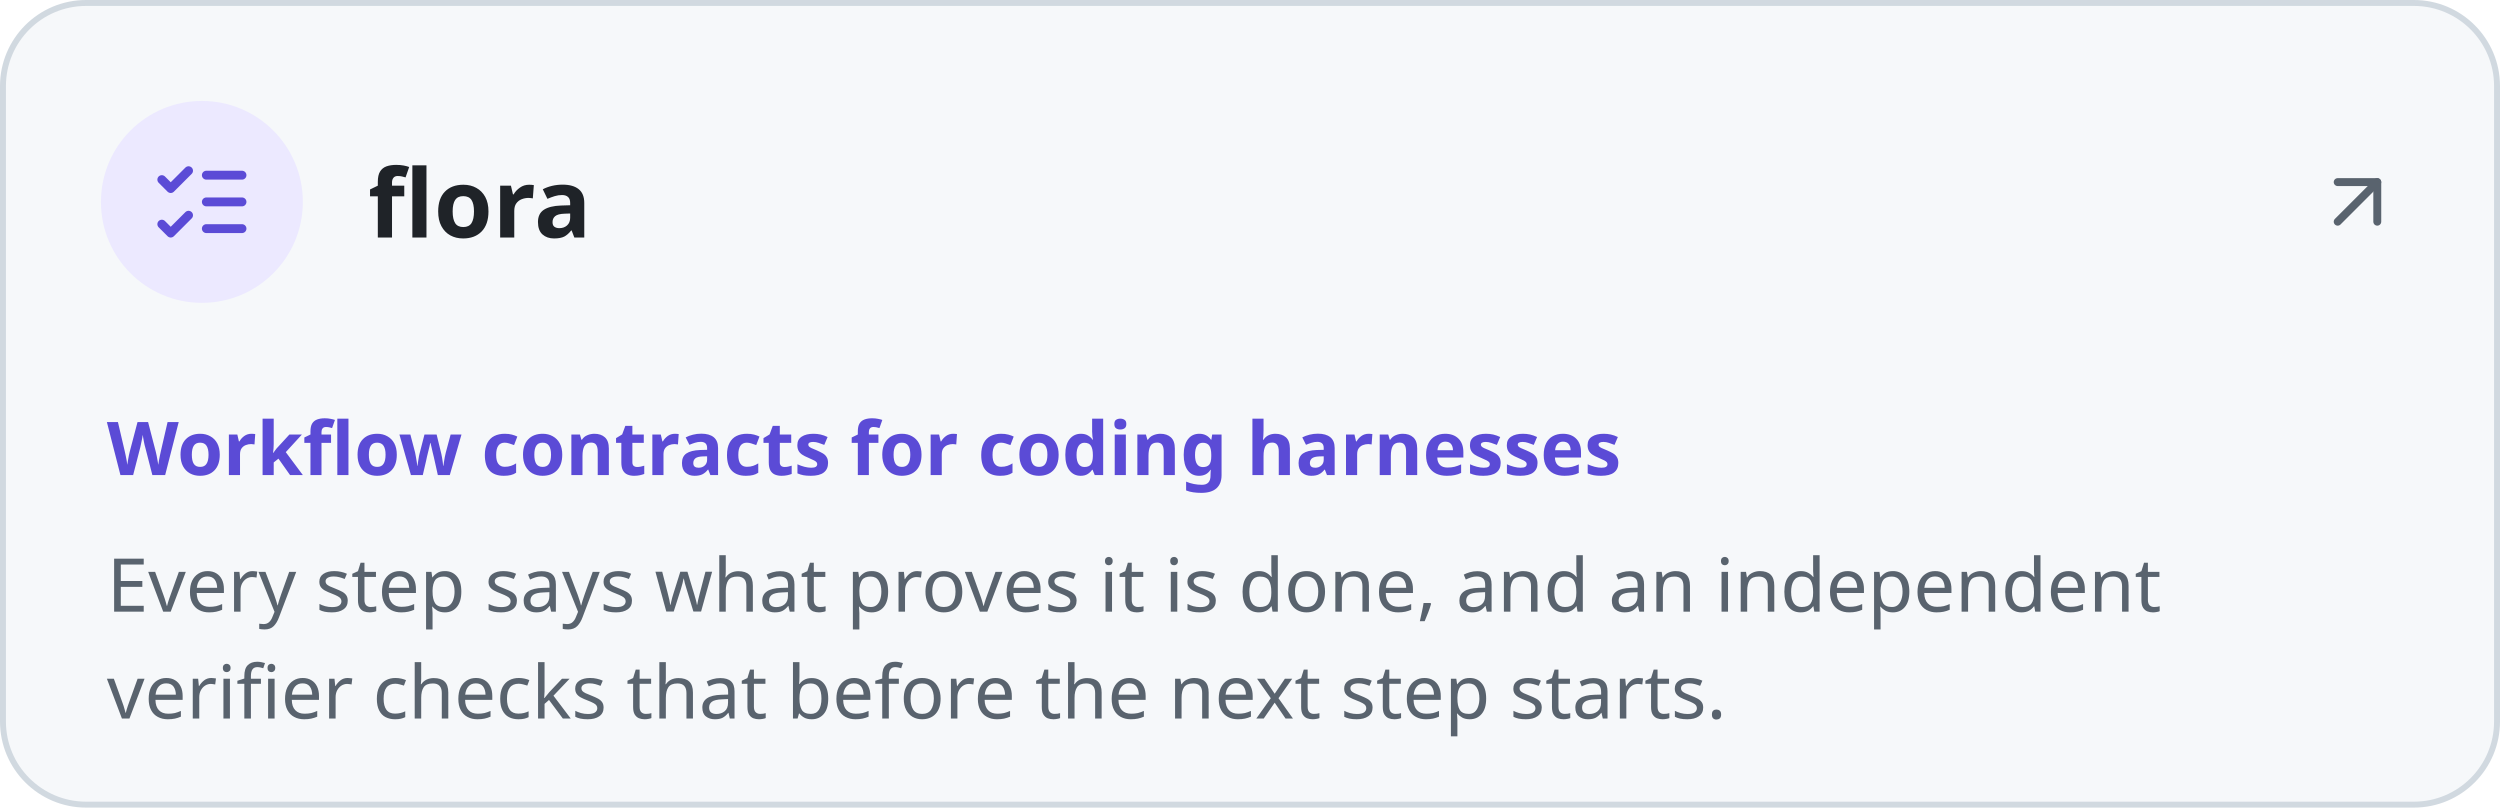
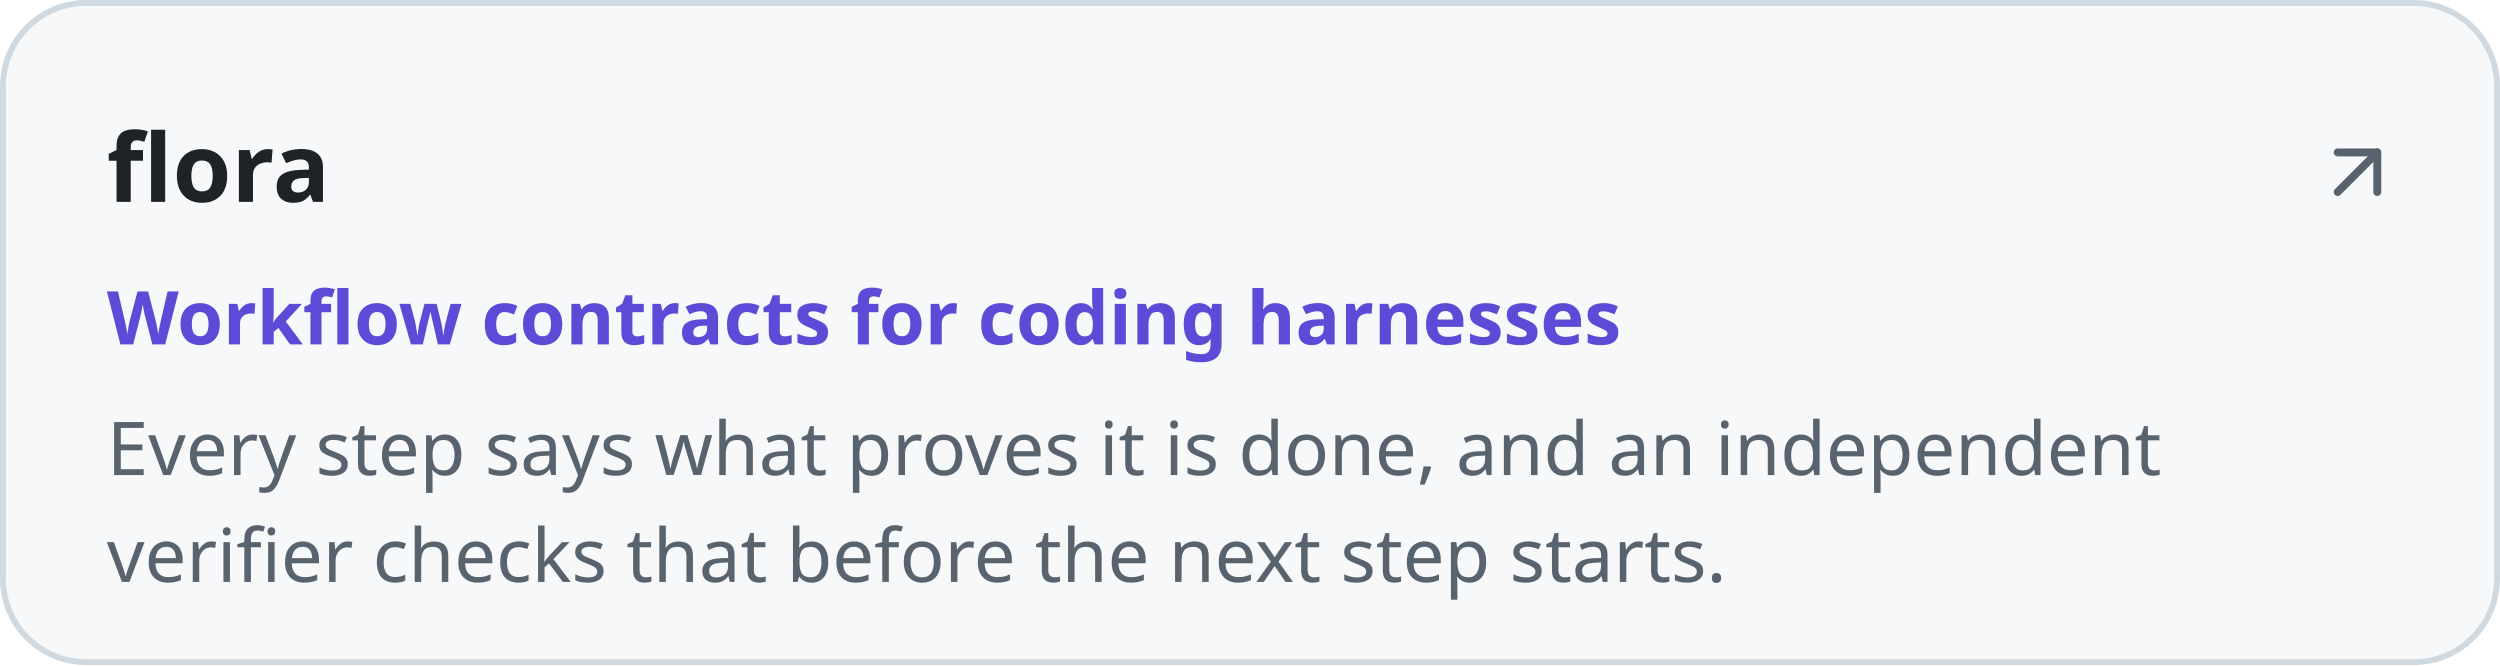
- <svg xmlns="http://www.w3.org/2000/svg" width="421" height="136" viewBox="0 0 421 136">
-   <rect x="0.5" y="0.5" width="420" height="135" rx="14" fill="#f6f8fa" stroke="#d1d9e0" />
-   <circle cx="34" cy="34" r="17" fill="#ece9ff" />
-   <g transform="translate(25.0 25.0) scale(0.75)" fill="none" stroke="#5b4bd6" stroke-width="2" stroke-linecap="round" stroke-linejoin="round">
-     <path d="m3 17 2 2 4-4" />
-     <path d="m3 7 2 2 4-4" />
-     <path d="M13 6h8" />
-     <path d="M13 12h8" />
-     <path d="M13 18h8" />
-   </g>
-   <text x="62" y="40" text-anchor="start" font-family="-apple-system, BlinkMacSystemFont, 'Segoe UI', 'Noto Sans', Helvetica, Arial, sans-serif" font-size="16" font-weight="600" fill="#1f2328">flora</text>
-   <g transform="translate(389 26.0) scale(0.6667)" fill="none" stroke="#59636e" stroke-width="2" stroke-linecap="round" stroke-linejoin="round">
+ <svg xmlns="http://www.w3.org/2000/svg" width="421" height="112" viewBox="0 0 421 112">
+   <rect x="0.5" y="0.5" width="420" height="111" rx="14" fill="#f6f8fa" stroke="#d1d9e0" />
+   <text x="18" y="34" text-anchor="start" font-family="-apple-system, BlinkMacSystemFont, 'Segoe UI', 'Noto Sans', Helvetica, Arial, sans-serif" font-size="16" font-weight="600" fill="#1f2328">flora</text>
+   <g transform="translate(389 21.0) scale(0.6667)" fill="none" stroke="#59636e" stroke-width="2" stroke-linecap="round" stroke-linejoin="round">
    <path d="M7 7h10v10" />
    <path d="M7 17 17 7" />
  </g>
-   <text x="18" y="80" text-anchor="start" font-family="-apple-system, BlinkMacSystemFont, 'Segoe UI', 'Noto Sans', Helvetica, Arial, sans-serif" font-size="12.5" font-weight="600" fill="#5b4bd6">Workflow contracts for coding harnesses</text>
-   <text x="18" y="103" text-anchor="start" font-family="-apple-system, BlinkMacSystemFont, 'Segoe UI', 'Noto Sans', Helvetica, Arial, sans-serif" font-size="12.5" font-weight="400" fill="#59636e">Every step says what proves it is done, and an independent</text>
-   <text x="18" y="121" text-anchor="start" font-family="-apple-system, BlinkMacSystemFont, 'Segoe UI', 'Noto Sans', Helvetica, Arial, sans-serif" font-size="12.5" font-weight="400" fill="#59636e">verifier checks that before the next step starts.</text>
+   <text x="18" y="58" text-anchor="start" font-family="-apple-system, BlinkMacSystemFont, 'Segoe UI', 'Noto Sans', Helvetica, Arial, sans-serif" font-size="12.5" font-weight="600" fill="#5b4bd6">Workflow contracts for coding harnesses</text>
+   <text x="18" y="80" text-anchor="start" font-family="-apple-system, BlinkMacSystemFont, 'Segoe UI', 'Noto Sans', Helvetica, Arial, sans-serif" font-size="12.5" font-weight="400" fill="#59636e">Every step says what proves it is done, and an independent</text>
+   <text x="18" y="98" text-anchor="start" font-family="-apple-system, BlinkMacSystemFont, 'Segoe UI', 'Noto Sans', Helvetica, Arial, sans-serif" font-size="12.5" font-weight="400" fill="#59636e">verifier checks that before the next step starts.</text>
</svg>
